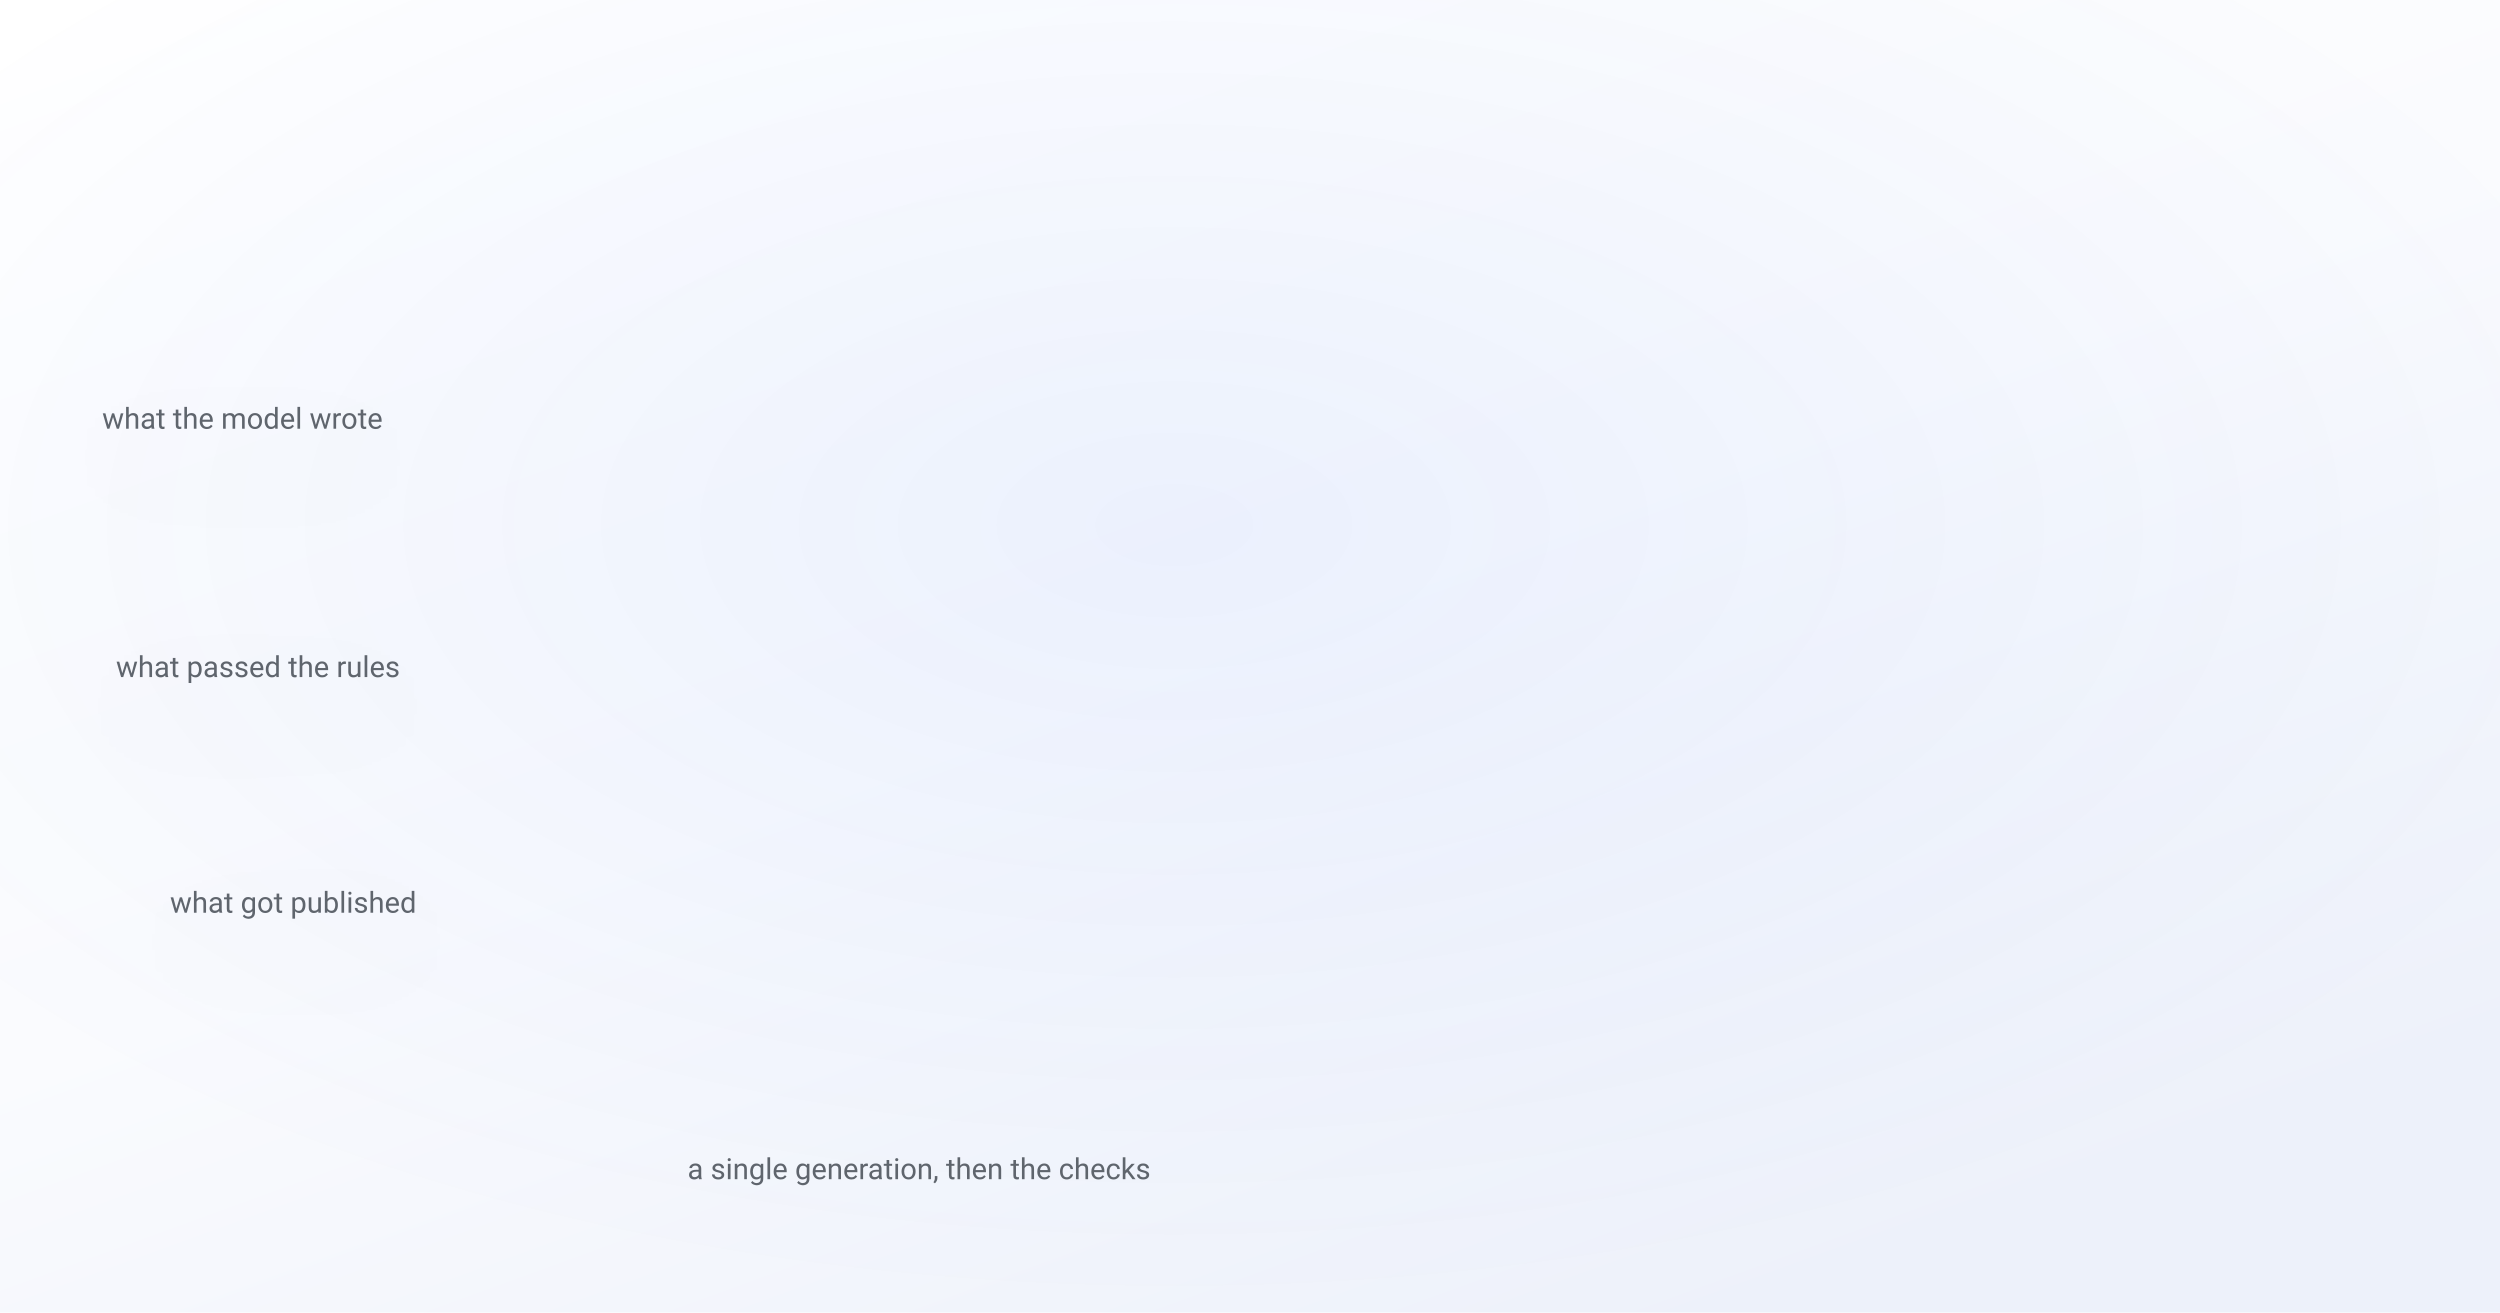
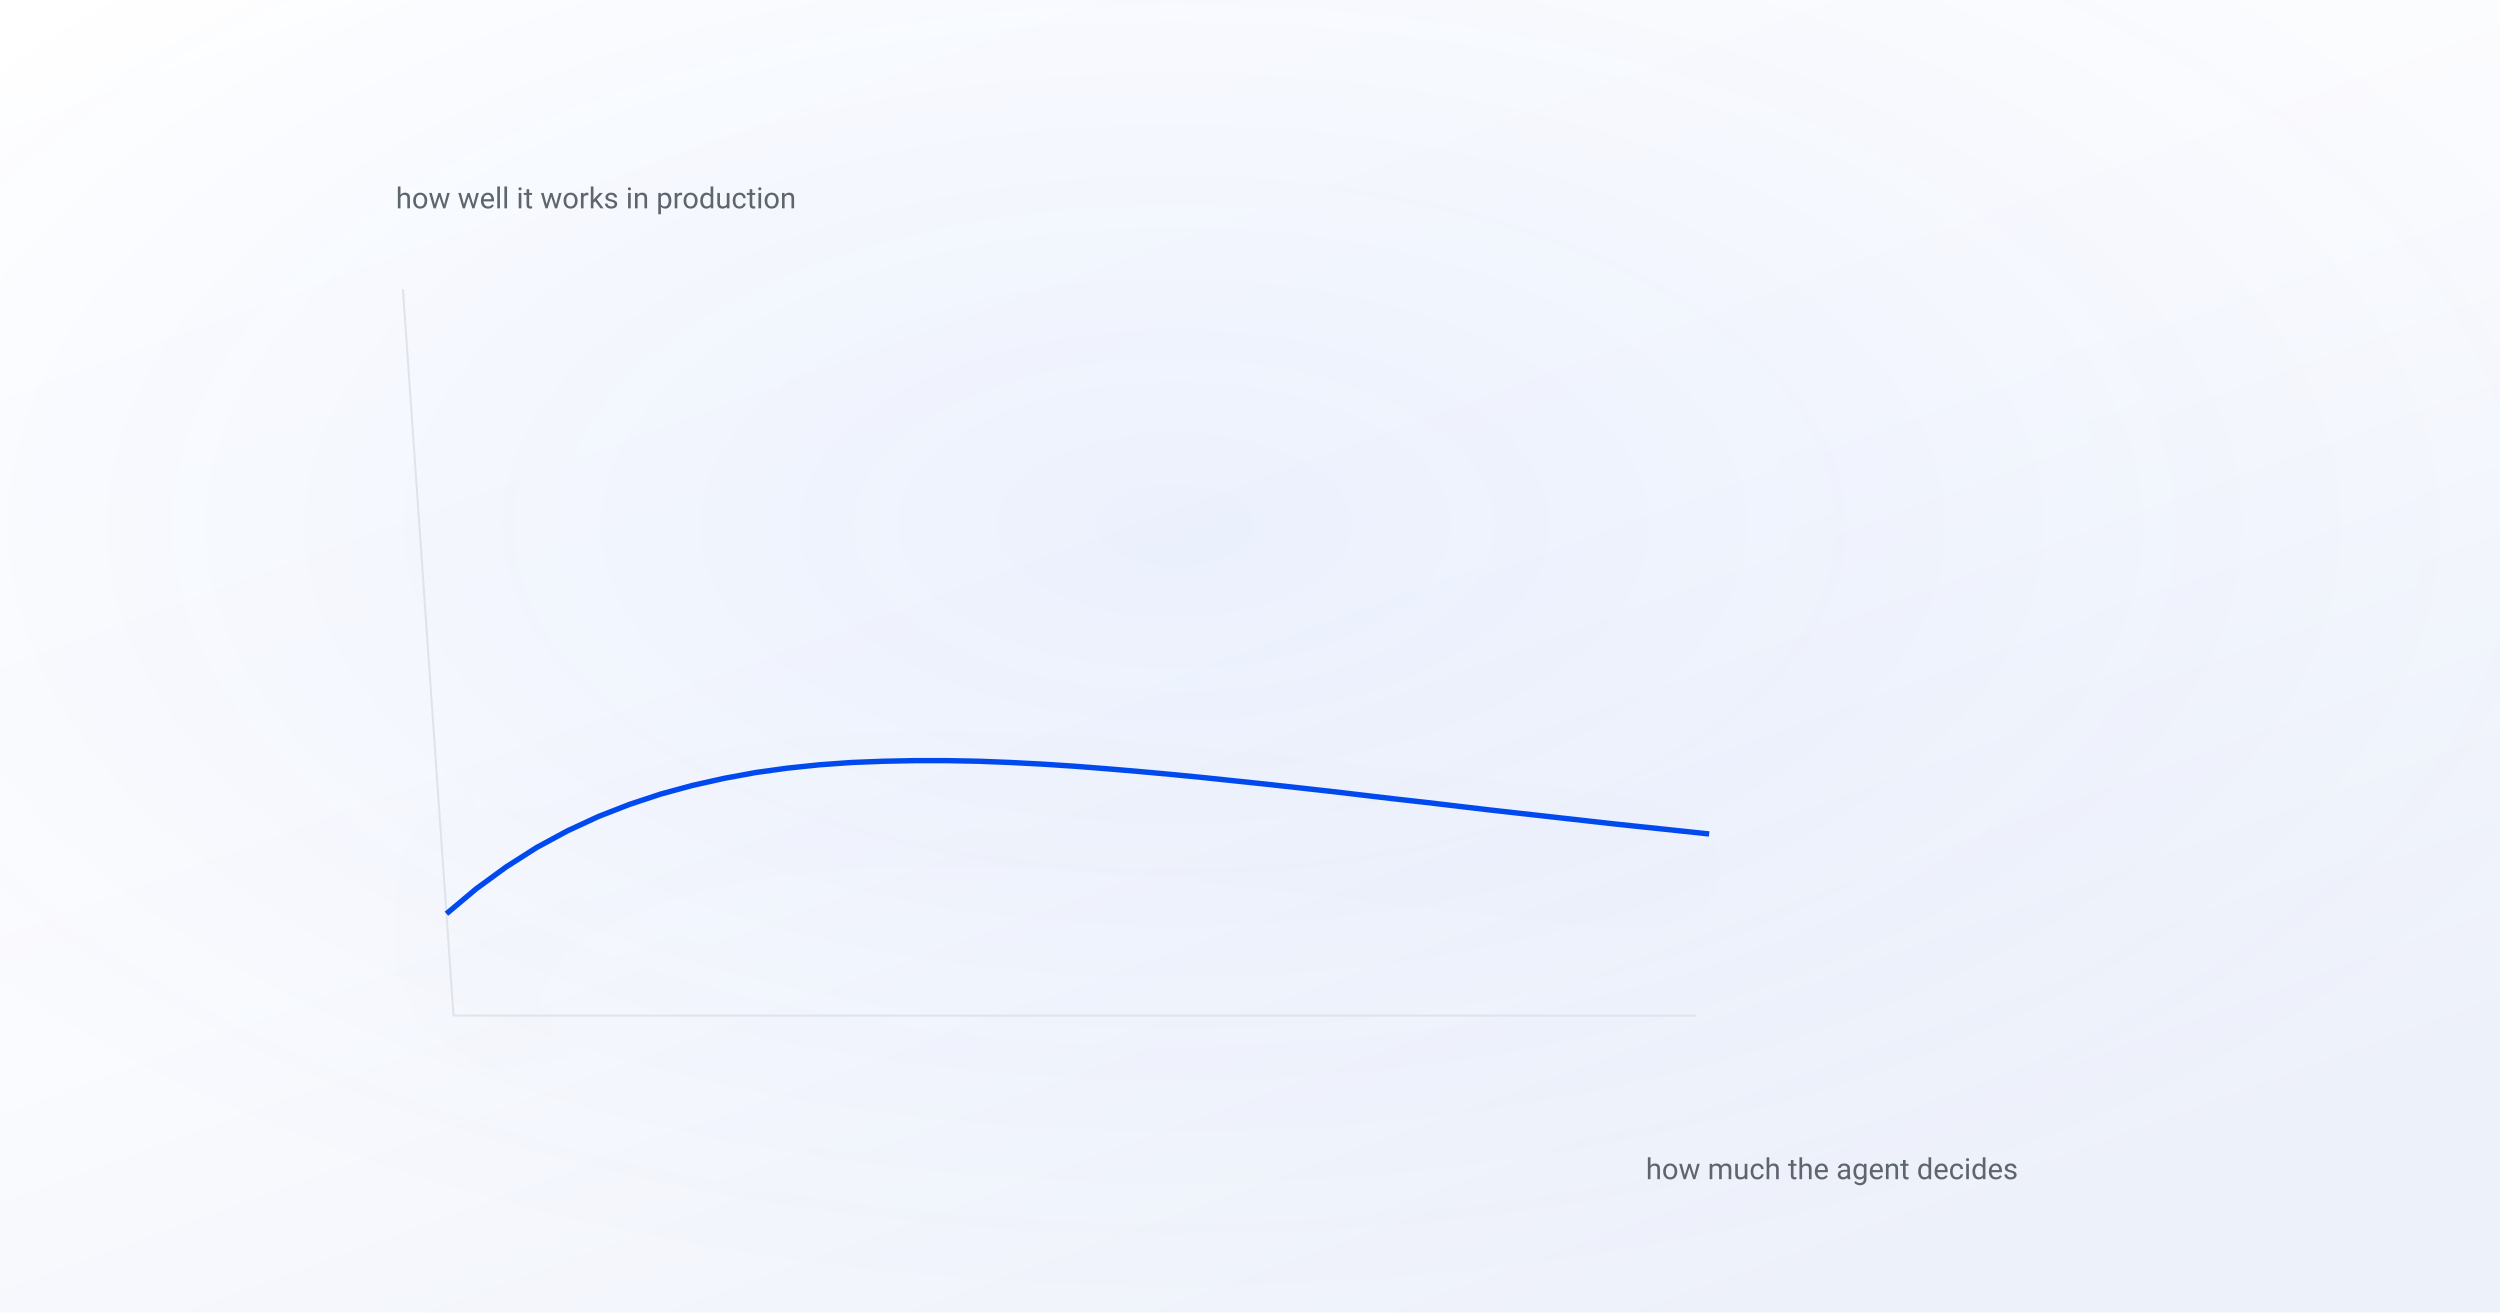
<svg xmlns="http://www.w3.org/2000/svg" viewBox="0 0 1200 630" font-family="-apple-system, BlinkMacSystemFont, 'Segoe UI', 'DM Sans', Roboto, sans-serif">
  <defs>
    <linearGradient id="bg" x1="0" y1="0" x2="0.7" y2="1">
      <stop offset="0" stop-color="#ffffff" />
      <stop offset="0.55" stop-color="#fafbfe" />
      <stop offset="1" stop-color="#edf1fa" />
    </linearGradient>
    <radialGradient id="glow" cx="0.47" cy="0.4" r="0.6">
      <stop offset="0" stop-color="#004aef" stop-opacity="0.06" />
      <stop offset="1" stop-color="#004aef" stop-opacity="0" />
    </radialGradient>
    <filter id="lift" x="-25%" y="-25%" width="150%" height="160%">
      <feDropShadow dx="0" dy="18" stdDeviation="24" flood-color="#0b1a3a" flood-opacity="0.11" />
    </filter>
  </defs>
  <style>
    /* 14s loop: the figure resolves on a sweep, the one annotation arrives,
       then it rests. Reduced motion paints the finished frame, which is also
       what the og:image renderer captures. */
    .c { opacity: 0; animation: fill 14s ease-in-out infinite; }
    @keyframes fill { 0% { opacity: 0 } 22%, 88% { opacity: var(--o, 1) } 100% { opacity: 0 } }
    .draw { stroke-dasharray: var(--len, 2000); stroke-dashoffset: var(--len, 2000);
             animation: draw 14s ease-in-out infinite; }
    @keyframes draw { 0% { stroke-dashoffset: var(--len, 2000) }
                      26%, 88% { stroke-dashoffset: 0 }
                      100% { stroke-dashoffset: var(--len, 2000) } }
    .mark { opacity: 0; animation: mark 14s ease infinite; }
    @keyframes mark { 0%, 34% { opacity: 0 } 46%, 86% { opacity: 1 } 96%, 100% { opacity: 0 } }
    @media (prefers-reduced-motion: reduce) {
      .c { opacity: var(--o, 1); animation: none }
      .draw { stroke-dashoffset: 0; animation: none }
      .mark { opacity: 1; animation: none }
    }
  </style>
  <rect width="1200" height="630" fill="url(#bg)" />
  <rect width="1200" height="630" fill="url(#glow)" />
  <g filter="url(#lift)">
-     <polygon class="c" points="195.3,166.3 836.7,166.3 831.9,234.8 200.1,234.8" fill="#004aef" style="--o:0.3;animation-delay:0.00s" />
-     <text x="183.7" y="205.8" text-anchor="end" font-size="14" fill="#5f656d" font-weight="400">what the model wrote</text>
-     <polygon class="c" points="203.7,287.3 590.9,287.3 589.9,352.3 208.2,352.3" fill="#004aef" style="--o:0.62;animation-delay:0.14s" />
-     <text x="192.0" y="325.0" text-anchor="end" font-size="14" fill="#5f656d" font-weight="400">what passed the rules</text>
-     <polygon class="c" points="211.7,402.0 503.8,402.0 504.0,463.8 216.0,463.8" fill="#c2410c" style="--o:1.0;animation-delay:0.28s" />
-     <text x="199.9" y="438.1" text-anchor="end" font-size="14" fill="#5f656d" font-weight="400">what got published</text>
+     <line x1="217.7" y1="487.5" x2="814.3" y2="487.5" stroke="#dfe4ec" />
+     <line x1="217.7" y1="487.5" x2="193.4" y2="138.8" stroke="#dfe4ec" />
+     <path class="draw" d="M214.3 438.6 L228.6 426.6 L243.0 416.1 L257.6 406.8 L272.4 398.8 L287.3 391.9 L302.2 386.1 L317.3 381.1 L332.4 377.0 L347.6 373.6 L362.8 370.8 L378.0 368.7 L393.3 367.1 L408.6 366.0 L423.9 365.4 L439.3 365.1 L454.6 365.1 L470.0 365.4 L485.3 366.0 L500.7 366.8 L516.0 367.8 L531.3 369.0 L546.6 370.3 L562.0 371.7 L577.3 373.2 L592.5 374.8 L607.8 376.4 L623.1 378.1 L638.3 379.8 L653.6 381.6 L668.8 383.4 L684.0 385.1 L699.2 386.9 L714.4 388.7 L729.6 390.4 L744.7 392.1 L759.9 393.8 L775.0 395.5 L790.2 397.1 L805.3 398.7 L820.4 400.3" fill="none" stroke="#004aef" stroke-width="2.6" style="--len:900" />
+     <circle class="c" cx="439.3" cy="365.1" r="7" fill="#c2410c" style="--o:1" />
  </g>
  <g class="mark">
-     <line x1="501.9" y1="433.1" x2="543.9" y2="433.1" stroke="#c2410c" stroke-width="1.2" />
-     <text x="553.9" y="427.1" font-size="17" fill="#c2410c">one call, and the half</text>
-     <text x="553.9" y="449.1" font-size="17" fill="#c2410c">of it worth keeping</text>
+     <line x1="449.3" y1="359.1" x2="491.3" y2="359.1" stroke="#c2410c" stroke-width="1.2" />
+     <text x="501.3" y="353.1" font-size="17" fill="#c2410c">as much freedom as</text>
+     <text x="501.3" y="375.1" font-size="17" fill="#c2410c">it can be trusted with</text>
  </g>
-   <text x="330.0" y="566.0" text-anchor="start" font-size="14" fill="#5f656d" font-weight="400">a single generation, then the checks</text>
+   <text x="190.0" y="100.0" text-anchor="start" font-size="14" fill="#5f656d" font-weight="400">how well it works in production</text>
+   <text x="790.0" y="566.0" text-anchor="start" font-size="14" fill="#5f656d" font-weight="400">how much the agent decides</text>
</svg>
